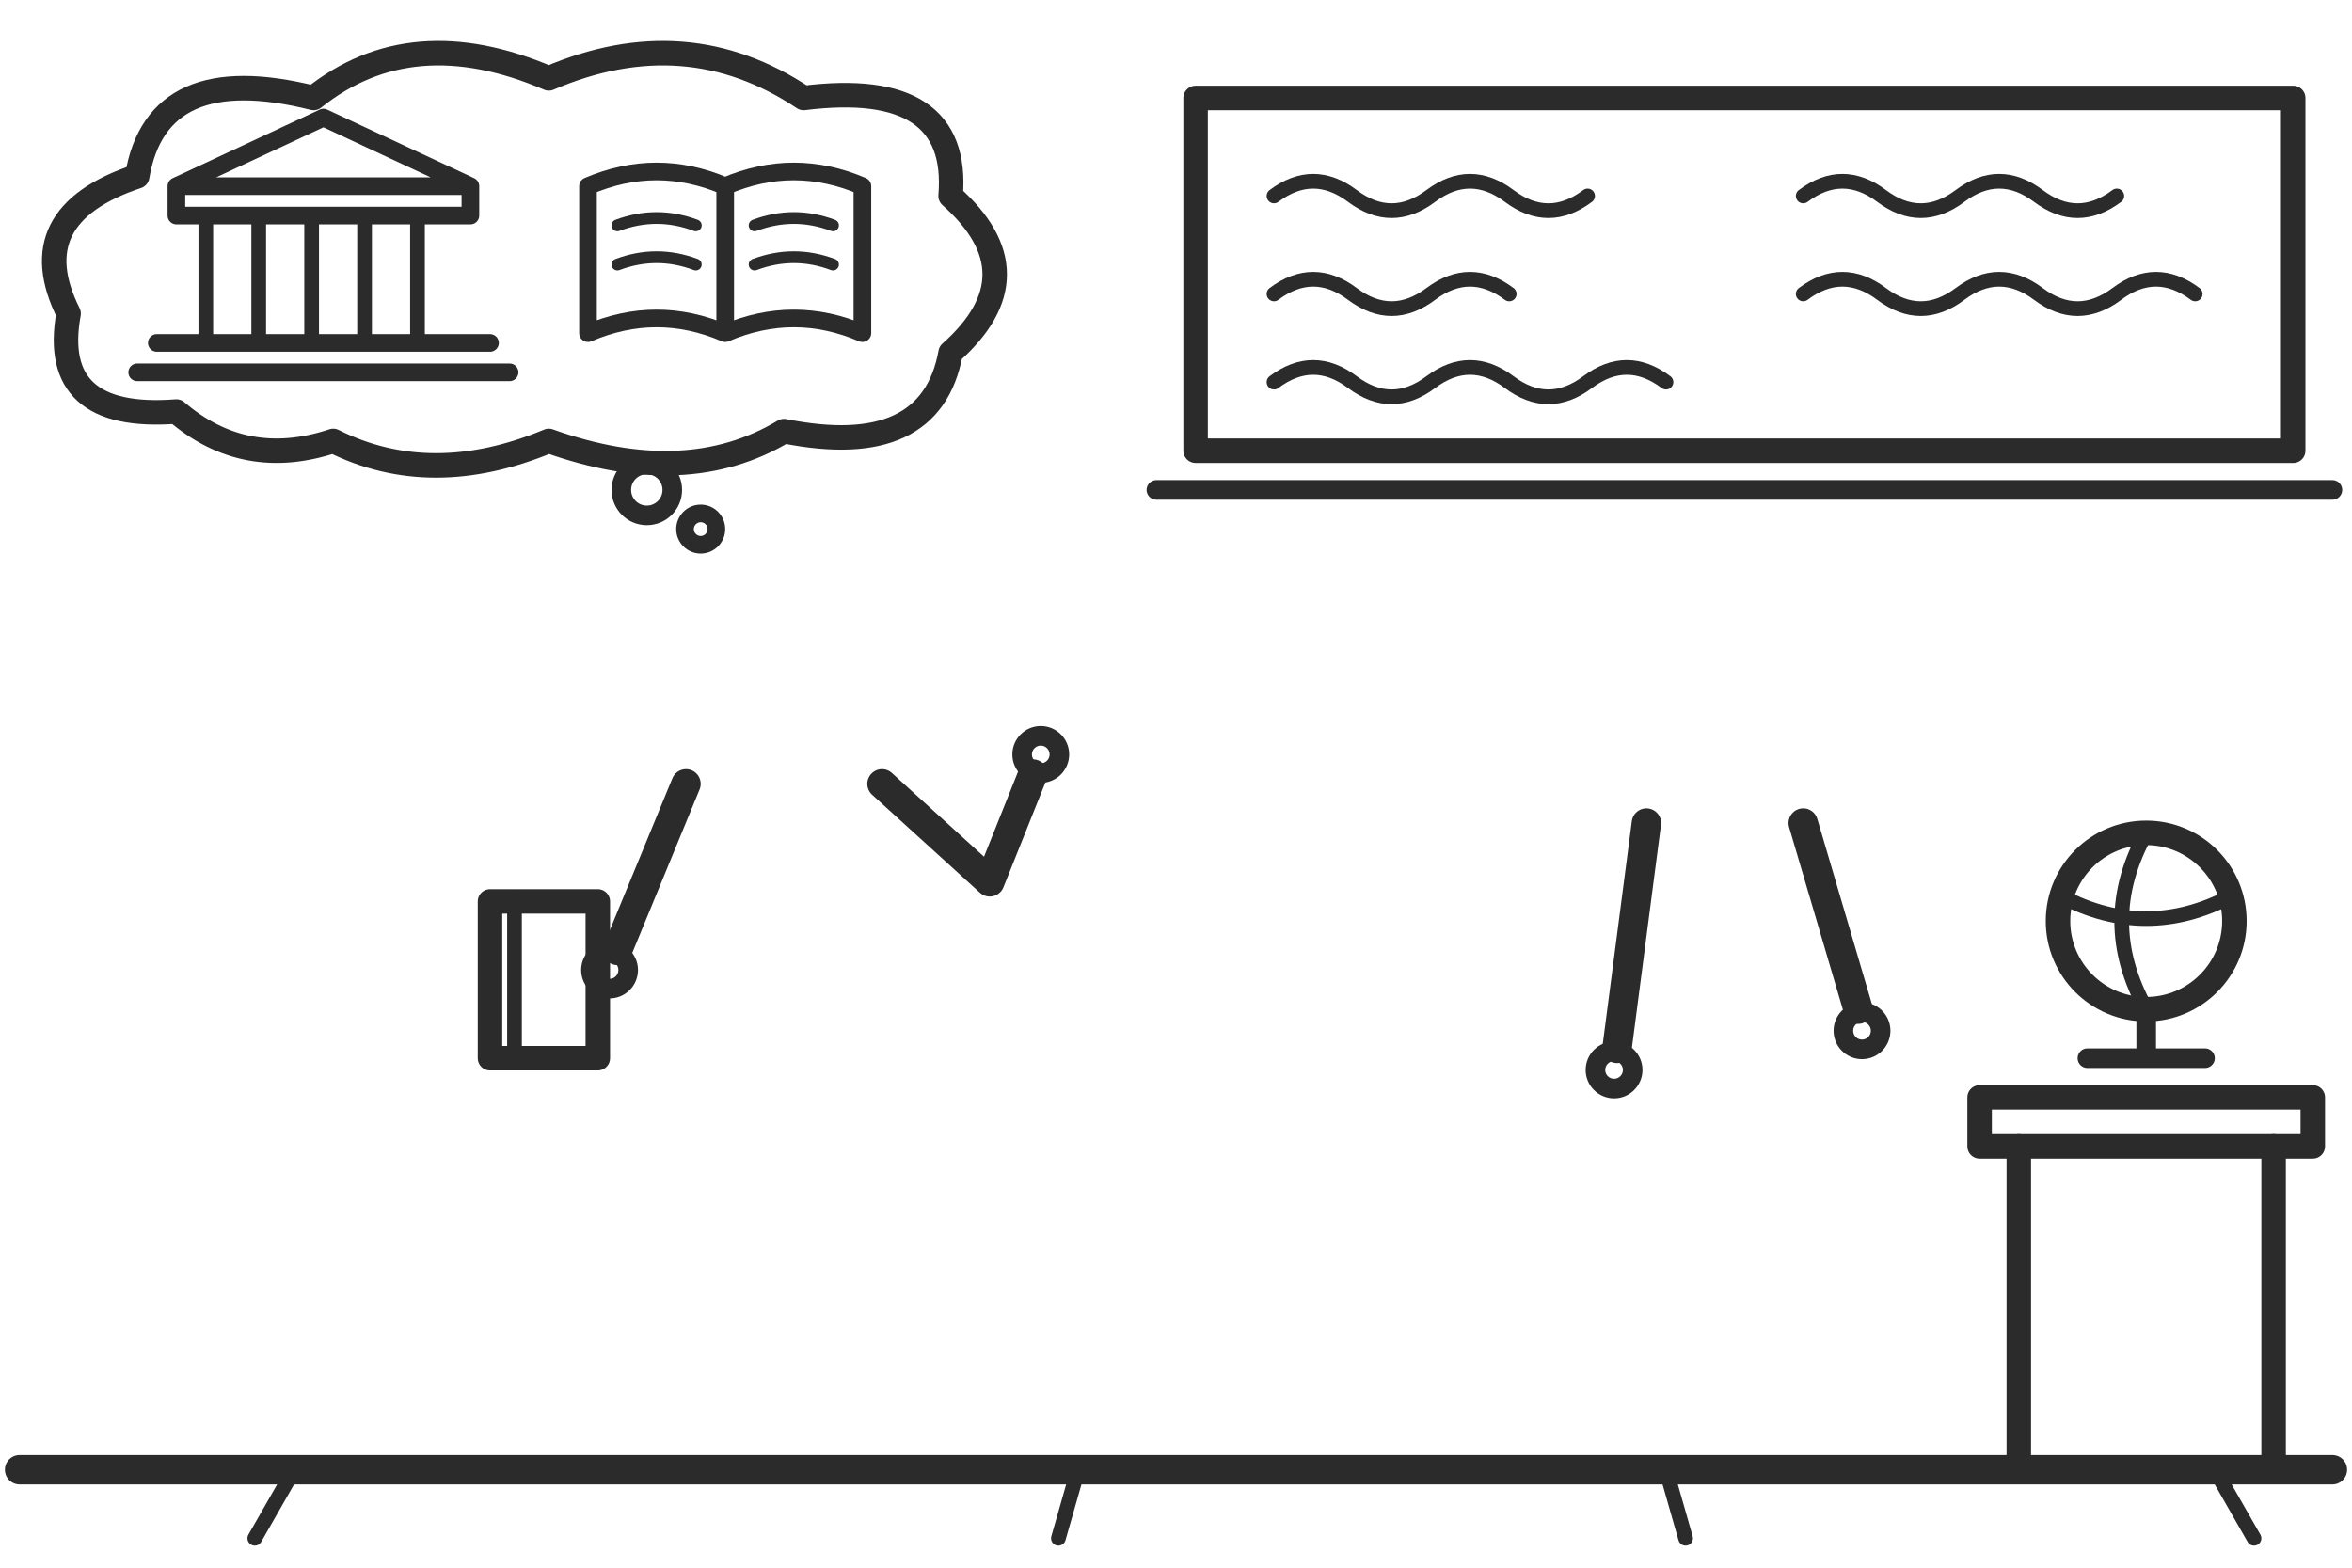
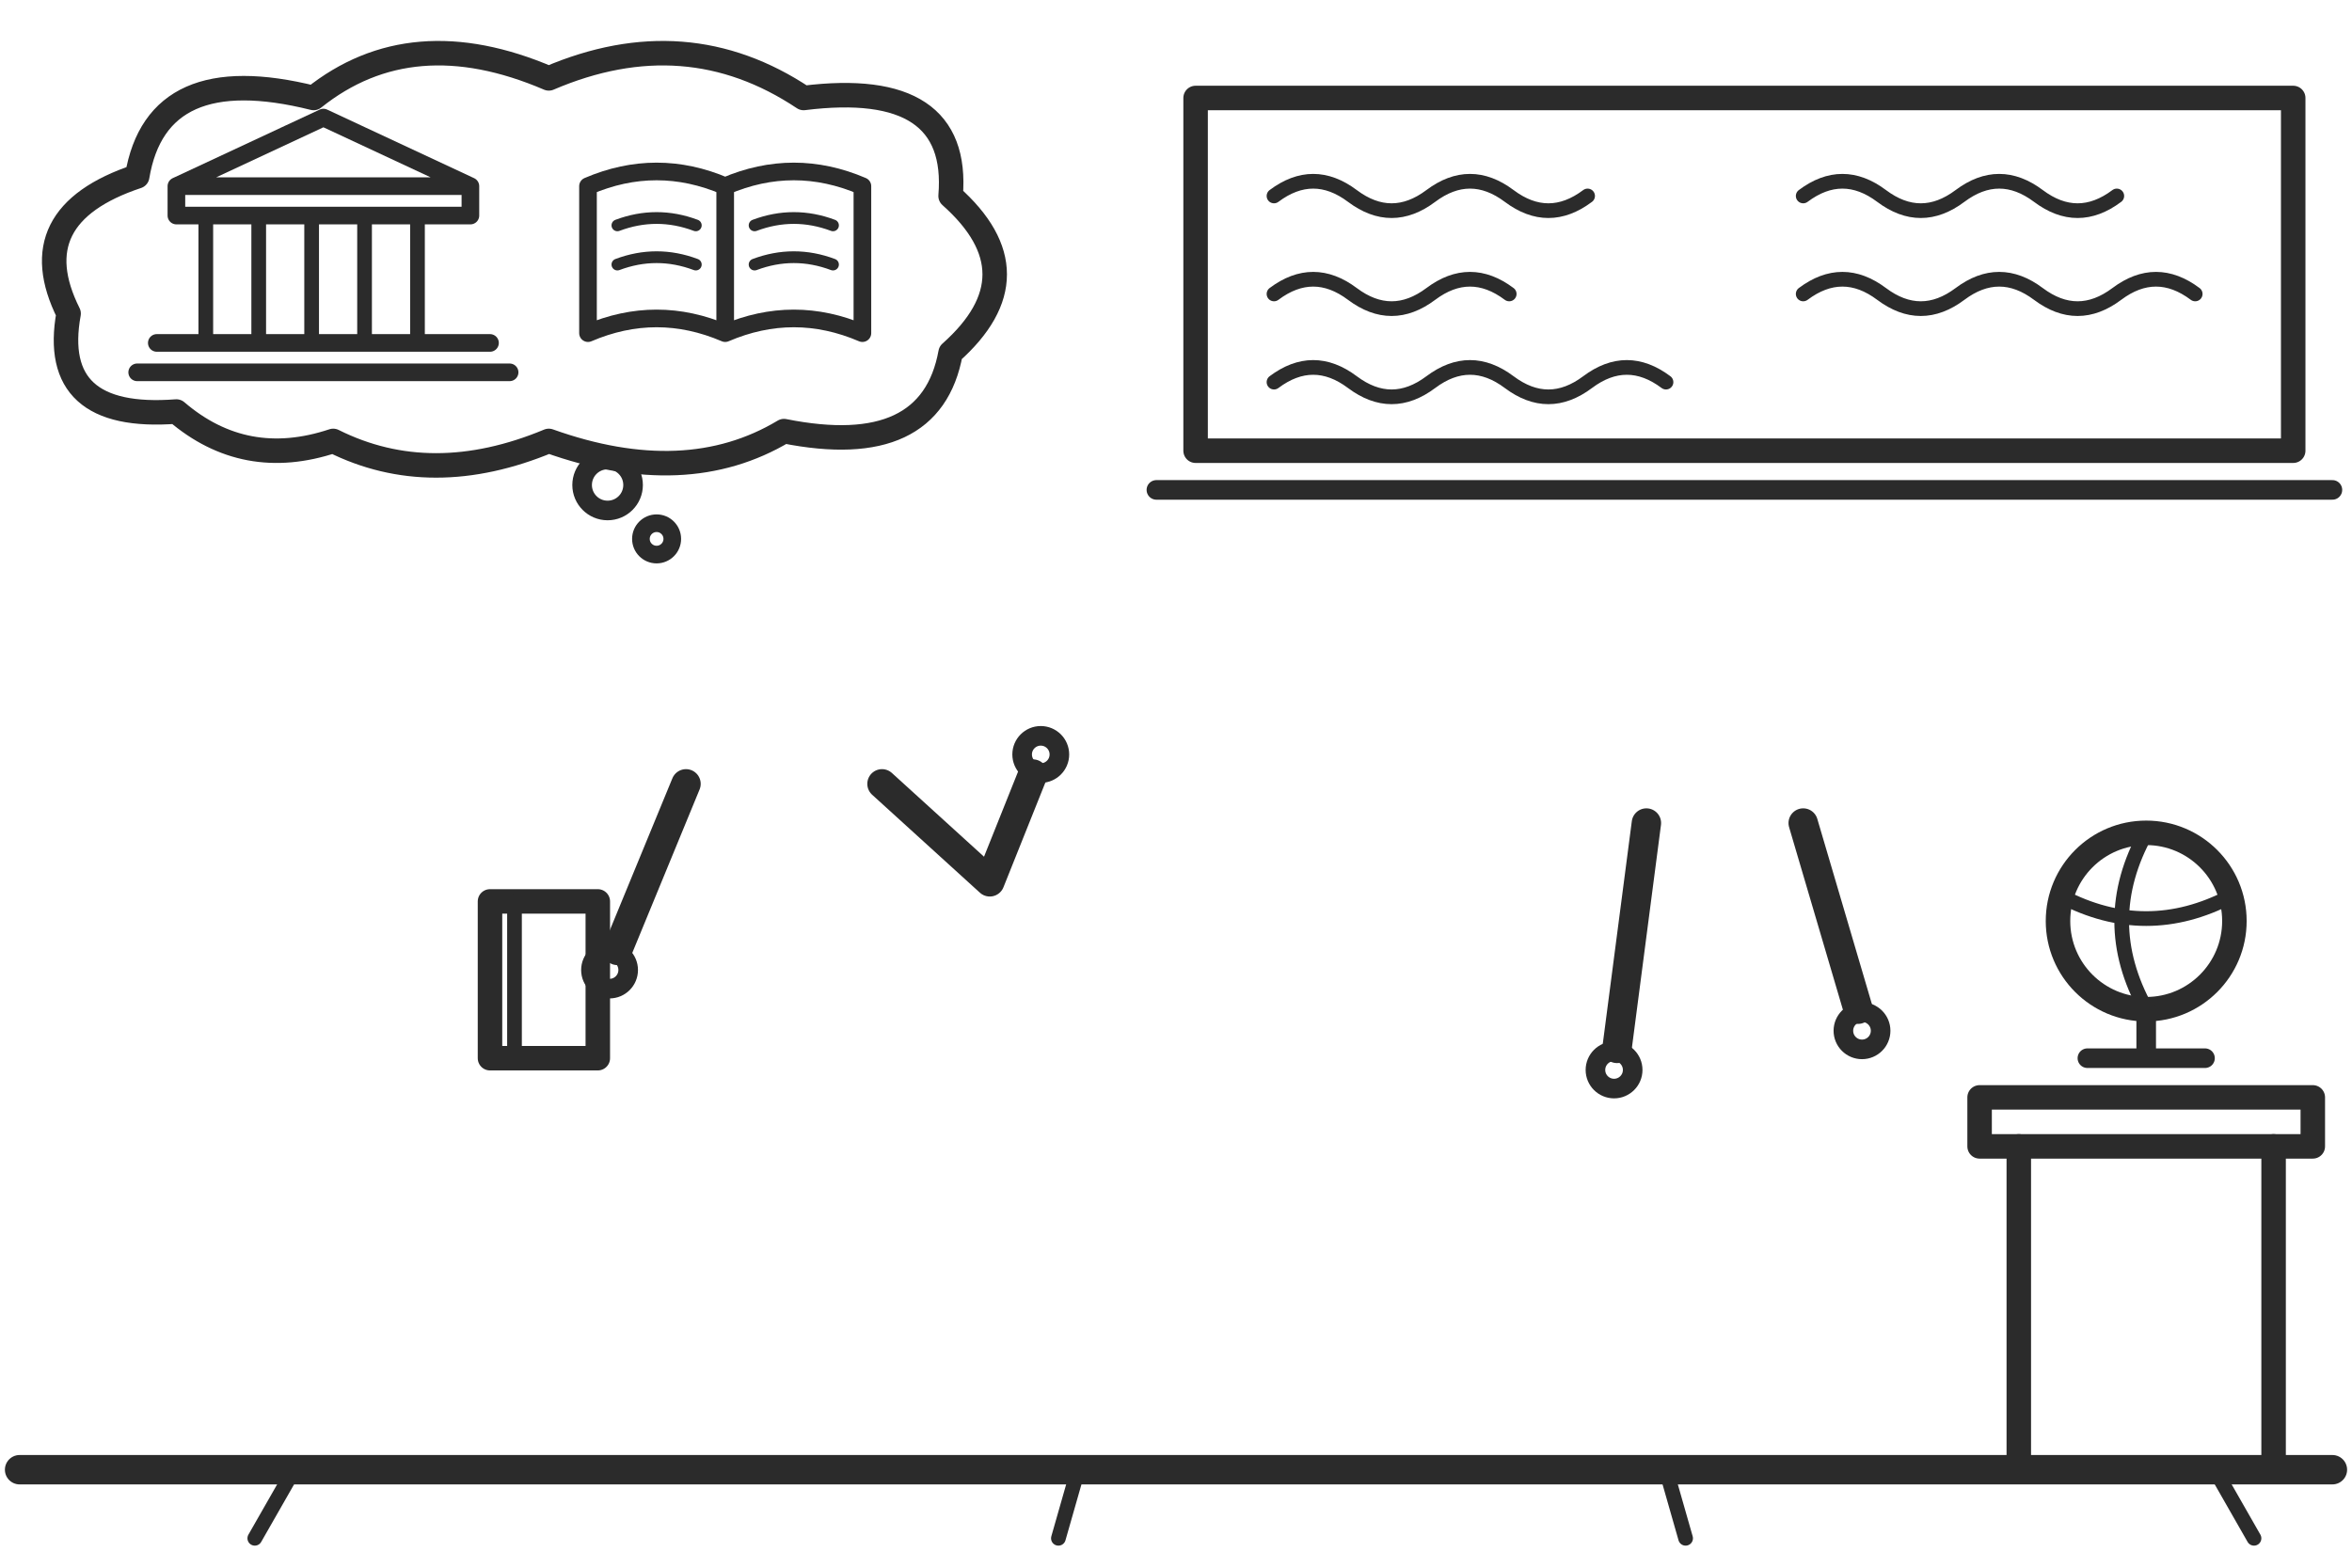
<svg xmlns="http://www.w3.org/2000/svg" viewBox="0 0 240 160">
  <g fill="none" stroke="#2b2b2b" stroke-width="3" stroke-linecap="round" stroke-linejoin="round">
    <path d="M2 150 H238" />
    <path d="M30 150 L26 157 M110 150 L108 157 M170 150 L172 157 M226 150 L230 157" stroke-width="1.5" />
    <path d="M18 42 Q5 43 7 32 Q2 22 14 18 Q16 6 32 10 Q42 2 56 8 Q70 2 82 10 Q98 8 97 20 Q106 28 97 36 Q95 47 80 44 Q70 50 56 45 Q44 50 34 45 Q25 48 18 42 Z" stroke-width="2.5" />
-     <circle cx="66" cy="50" r="2.6" stroke-width="2" />
-     <circle cx="71.5" cy="54" r="1.6" stroke-width="1.8" />
+     <circle cx="62" cy="49.5" r="2.6" stroke-width="2" />
+     <circle cx="67" cy="55" r="1.6" stroke-width="1.8" />
    <path d="M18 19 L33 12 L48 19 Z M18 19 H48 V22 H18 Z" stroke-width="1.8" />
    <path d="M21 22 V35 M26.4 22 V35 M31.8 22 V35 M37.2 22 V35 M42.6 22 V35" stroke-width="1.5" />
    <path d="M16 35 H50 M14 38 H52" stroke-width="1.8" />
    <path d="M60 19 Q67 16 74 19 Q81 16 88 19 V34 Q81 31 74 34 Q67 31 60 34 Z M74 19 V34" stroke-width="1.8" />
    <path d="M63 23 Q67 21.5 71 23 M63 27 Q67 25.5 71 27 M77 23 Q81 21.5 85 23 M77 27 Q81 25.5 85 27" stroke-width="1.2" />
    <path d="M122 10 H234 V46 H122 Z" stroke-width="2.5" />
    <path d="M118 50 H238" stroke-width="2" />
    <path d="M130 20 Q134 17 138 20 T146 20 T154 20 T162 20 M130 30 Q134 27 138 30 T146 30 T154 30 M130 39 Q134 36 138 39 T146 39 T154 39 T162 39 T170 39 M184 20 Q188 17 192 20 T200 20 T208 20 T216 20 M184 30 Q188 27 192 30 T200 30 T208 30 T216 30 T224 30" stroke-width="1.5" />
    <use href="#wang-noarms" x="60" y="50" width="40" height="100" />
    <path d="M70 80 L63 97" />
    <circle cx="62.2" cy="99" r="1.9" stroke-width="2" />
    <path d="M50 92 H61 V108 H50 Z" stroke-width="2.5" />
    <path d="M52.5 92 V108" stroke-width="1.5" />
    <path d="M90 80 L101 90 L105.4 79" />
    <circle cx="106.2" cy="77" r="1.9" stroke-width="2" />
    <use href="#olga-noarms" x="156" y="50" width="40" height="100" />
    <path d="M168 84 L165 107" />
    <circle cx="164.7" cy="109.2" r="1.9" stroke-width="2" />
    <path d="M184 84 L189.6 103" />
    <circle cx="190" cy="105.2" r="1.9" stroke-width="2" />
    <path d="M202 112 H236 V117 H202 Z" stroke-width="2.5" />
    <path d="M206 117 V150 M232 117 V150" stroke-width="2.5" />
    <circle cx="219" cy="94" r="9" stroke-width="2.5" />
    <path d="M210.4 91.5 Q219 96 227.6 91.5 M219 85 Q214 94 219 103" stroke-width="1.5" />
    <path d="M219 103 V108 M213 108 H225" stroke-width="2" />
  </g>
</svg>
